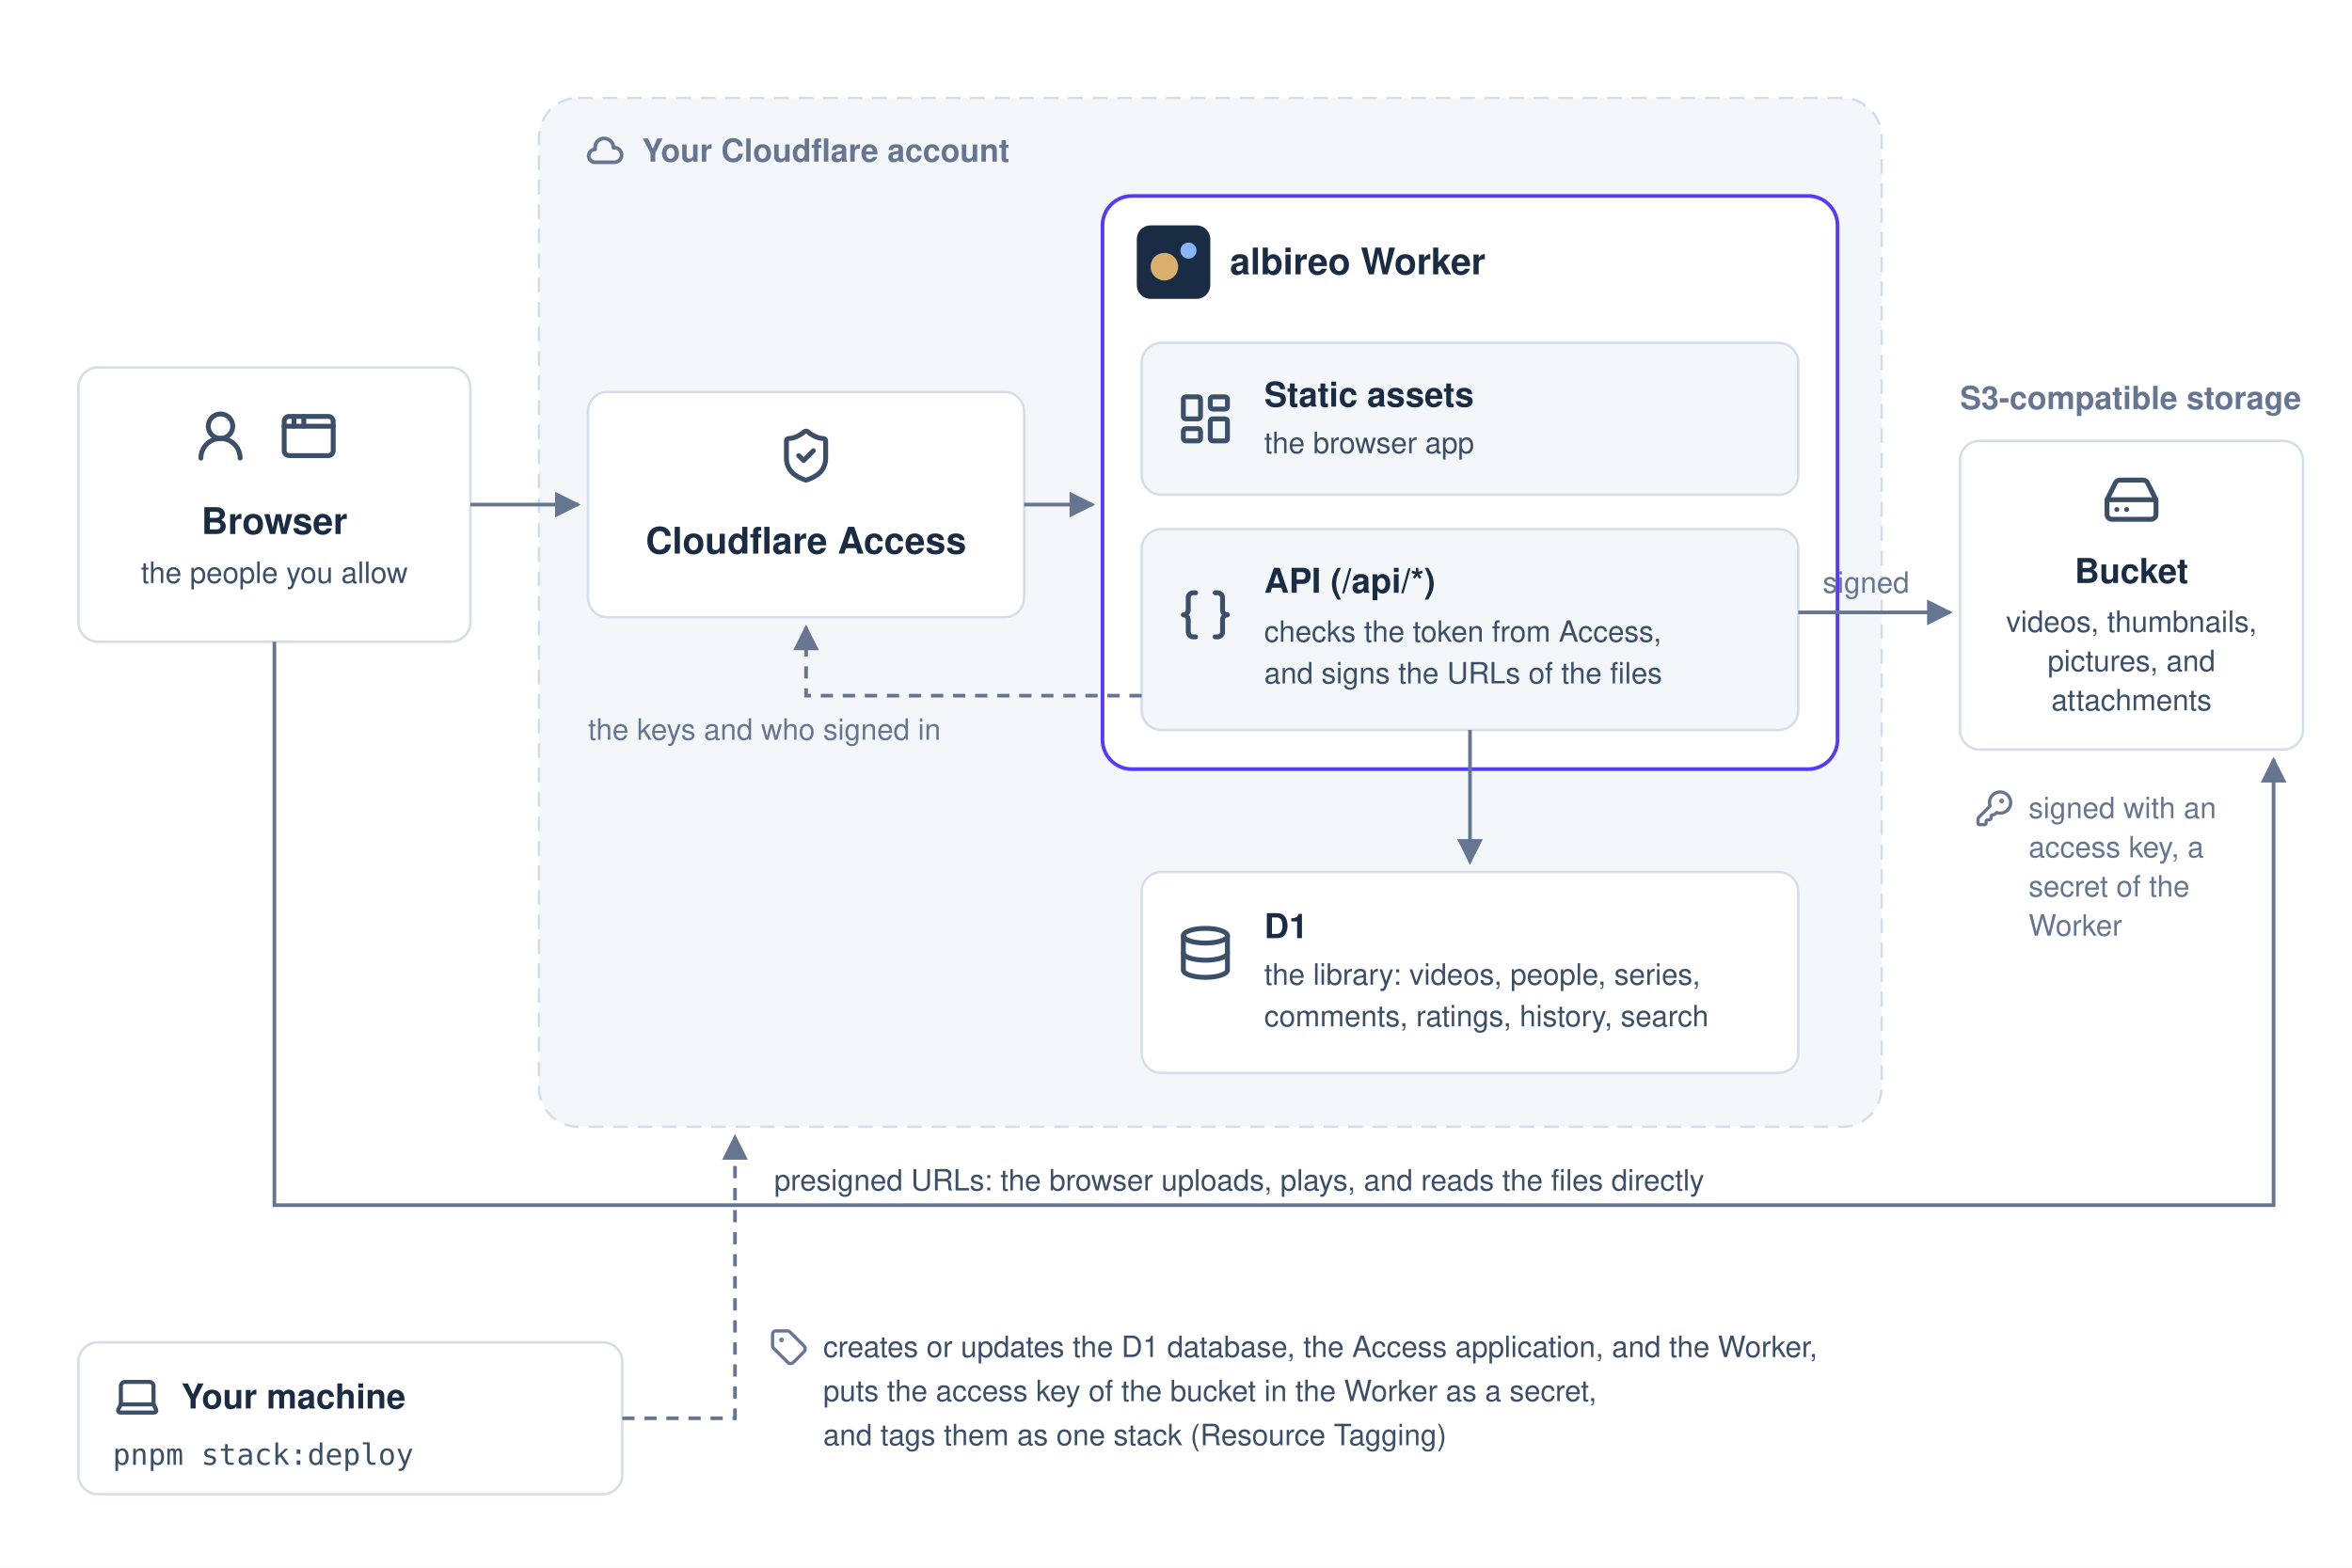
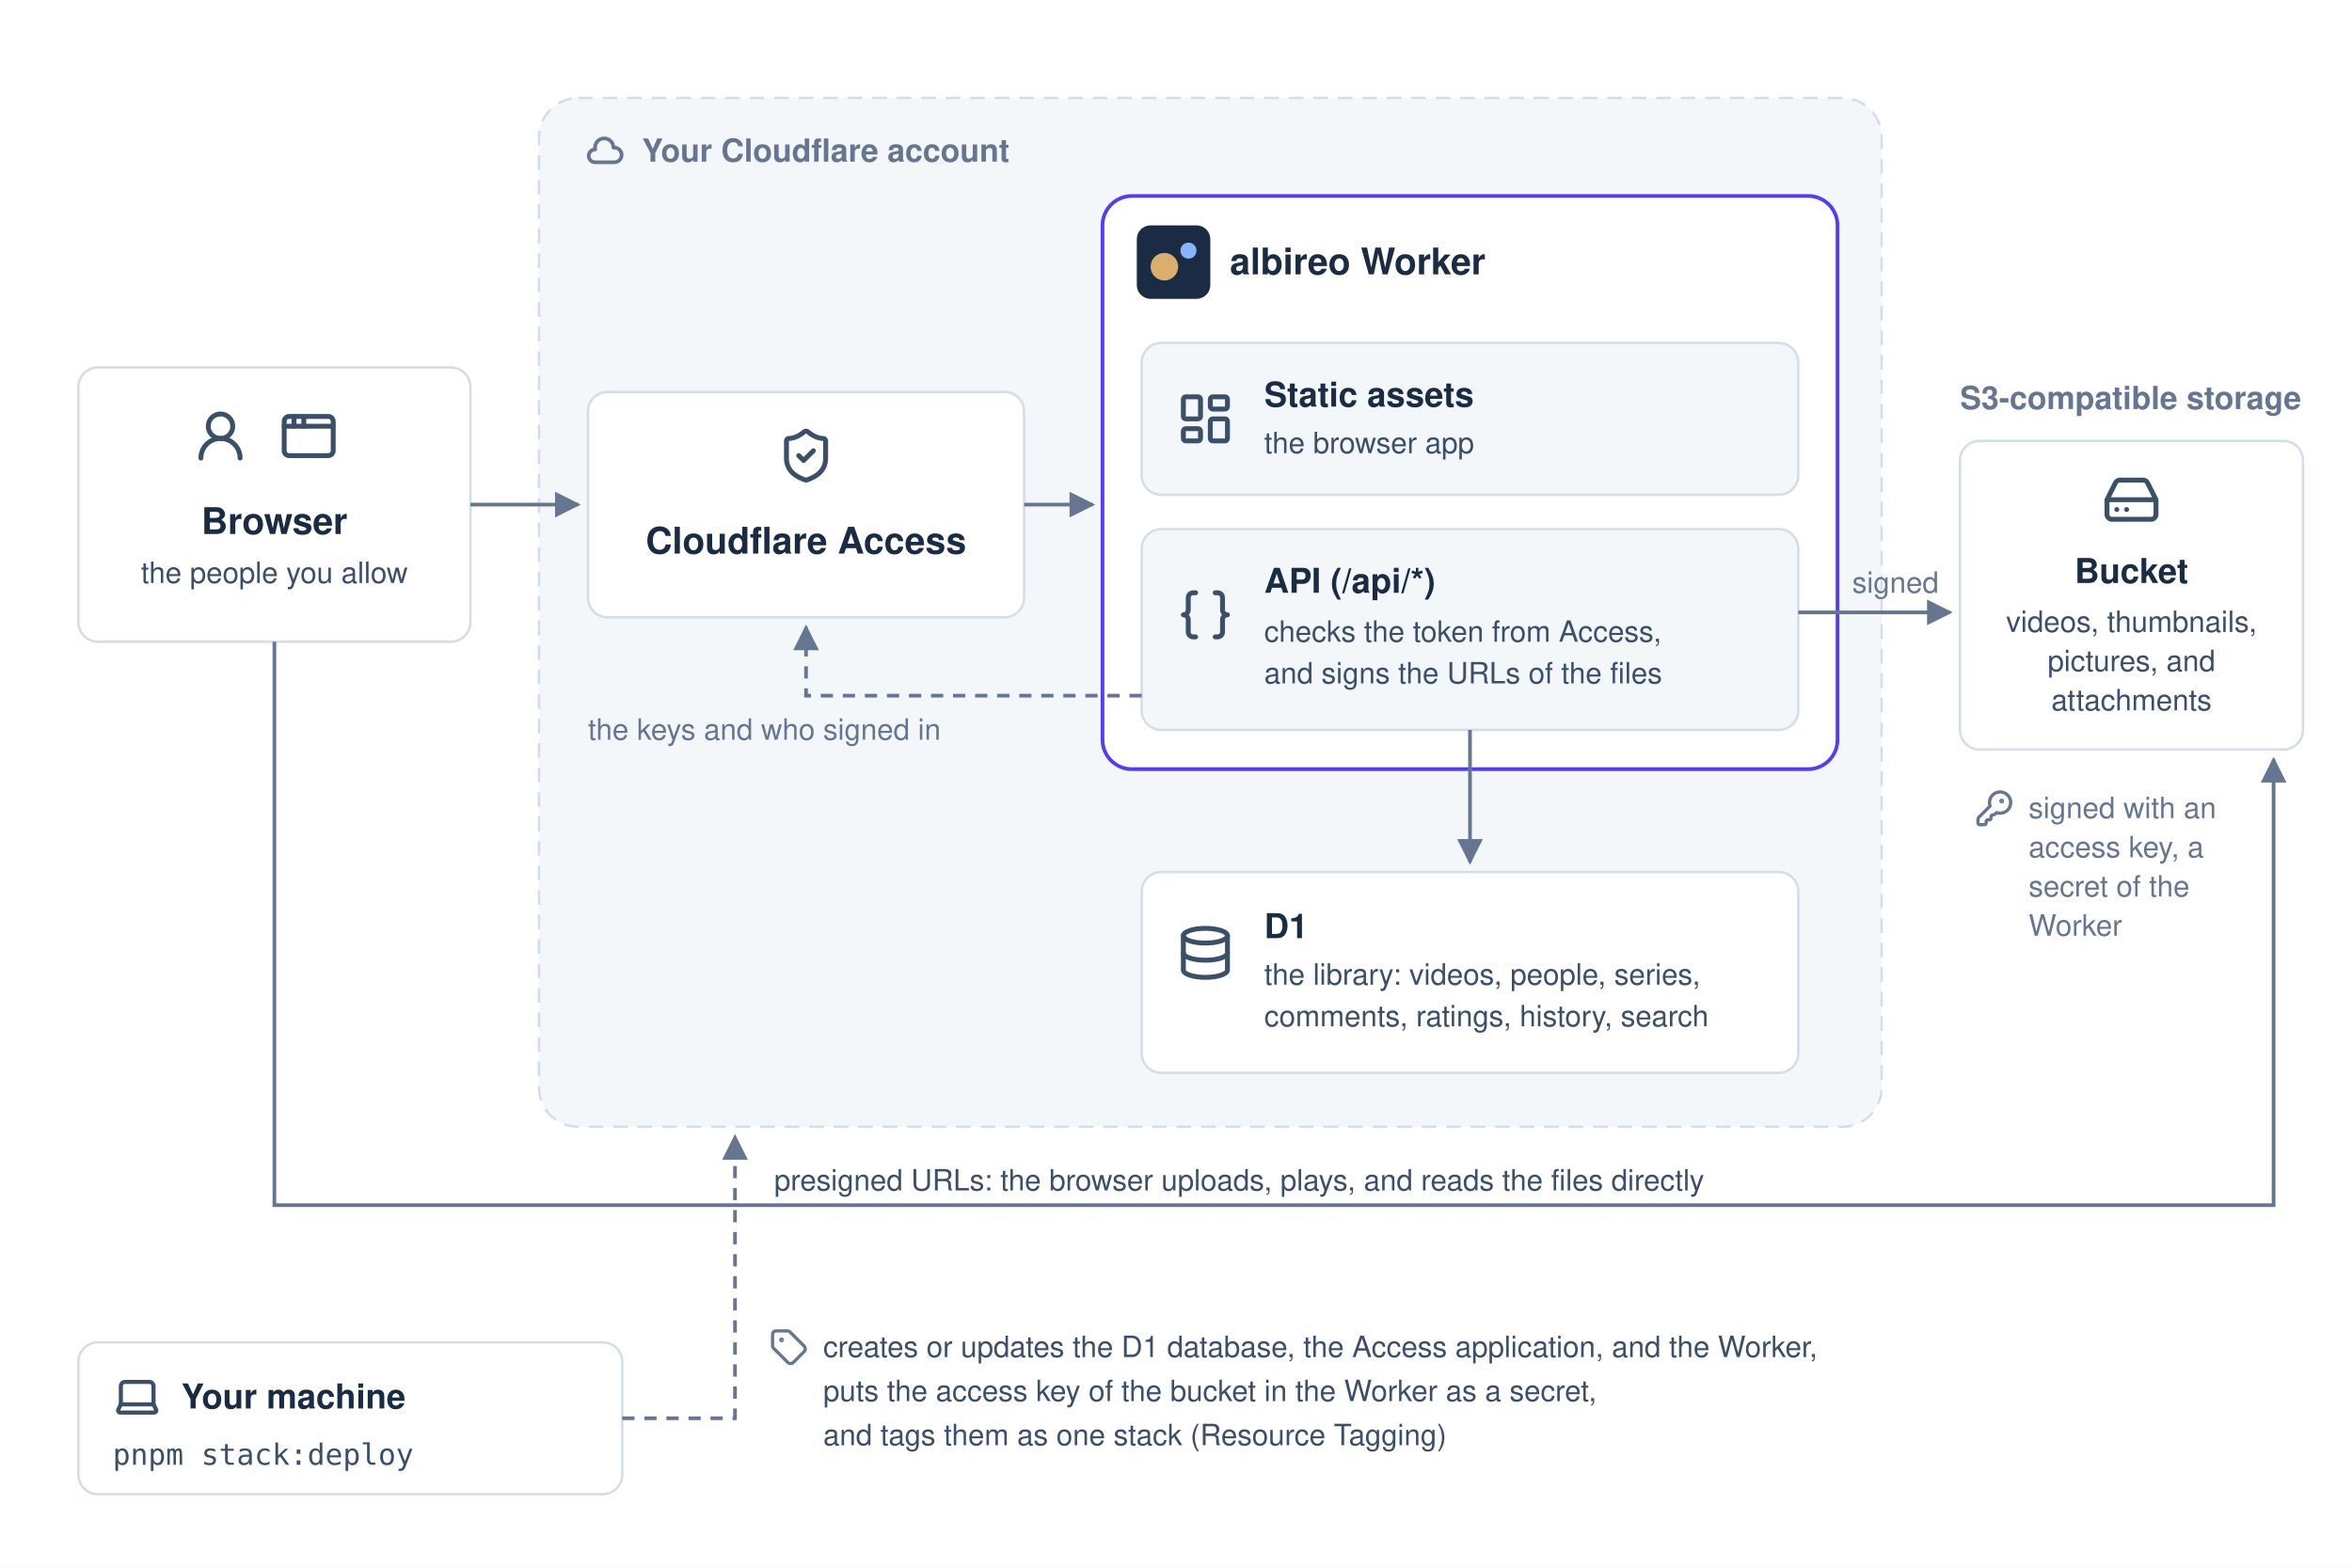
<svg xmlns="http://www.w3.org/2000/svg" width="960" height="640" viewBox="0 0 960 640" role="img" aria-labelledby="title desc" font-family="-apple-system, BlinkMacSystemFont, 'Segoe UI', Helvetica, Arial, sans-serif">
  <defs>
    <marker id="arrow" viewBox="0 0 10 10" refX="9" refY="5" markerWidth="7" markerHeight="7" orient="auto-start-reverse">
      <path d="M0 0 L10 5 L0 10 z" fill="#667691" />
    </marker>
  </defs>
  <rect x="0" y="0" width="960" height="640" rx="0" fill="#ffffff" stroke="none" />
  <rect x="220" y="40" width="548" height="420" rx="16" fill="#f4f7fa" stroke="#d4dee9" stroke-dasharray="6 4" />
  <g transform="translate(238 52) scale(0.75)" color="#667691" fill="none" stroke="#667691" stroke-width="2" stroke-linecap="round" stroke-linejoin="round">
    <path d="M6.5 19A3.5 3.5 0 1 1 6.6 12A5 5 0 1 1 16.5 11.03A4 4 0 1 1 17 19Z" />
  </g>
  <text x="262" y="66" font-size="13" fill="#667691" font-weight="600">Your Cloudflare account</text>
  <rect x="32" y="150" width="160" height="112" rx="8" fill="#ffffff" stroke="#d4dee9" />
  <g transform="translate(78 166) scale(1)" color="#3c4f69" fill="none" stroke="#3c4f69" stroke-width="2" stroke-linecap="round" stroke-linejoin="round">
    <circle cx="12" cy="8" r="5" />
    <path d="M20 21a8 8 0 0 0-16 0" />
  </g>
  <g transform="translate(114 166) scale(1)" color="#3c4f69" fill="none" stroke="#3c4f69" stroke-width="2" stroke-linecap="round" stroke-linejoin="round">
    <rect x="2" y="4" width="20" height="16" rx="2" />
    <path d="M10 4v4" />
    <path d="M2 8h20" />
    <path d="M6 4v4" />
  </g>
  <text x="112" y="218" font-size="15" fill="#1a2c44" font-weight="600" text-anchor="middle">Browser</text>
  <text x="112" y="238" font-size="12" fill="#3c4f69" text-anchor="middle">the people you allow</text>
  <rect x="240" y="160" width="178" height="92" rx="8" fill="#ffffff" stroke="#d4dee9" />
  <g transform="translate(317 174) scale(1)" color="#3c4f69" fill="none" stroke="#3c4f69" stroke-width="2" stroke-linecap="round" stroke-linejoin="round">
    <path d="M20 13c0 5-3.5 7.5-7.66 8.95a1 1 0 0 1-.67-.01C7.5 20.5 4 18 4 13V6a1 1 0 0 1 1-1c2 0 4.5-1.2 6.24-2.72a1.17 1.17 0 0 1 1.52 0C14.51 3.81 17 5 19 5a1 1 0 0 1 1 1z" />
    <path d="m9 12 2 2 4-4" />
  </g>
  <text x="329" y="226" font-size="15" fill="#1a2c44" font-weight="600" text-anchor="middle">Cloudflare Access</text>
  <rect x="450" y="80" width="300" height="234" rx="12" fill="#ffffff" stroke="#533afd" stroke-width="1.5" />
  <g transform="translate(464 92) scale(0.9375)">
    <rect width="32" height="32" rx="6" fill="#1a2c44" />
    <circle cx="12" cy="18" r="6" fill="#daae6d" />
    <circle cx="22.5" cy="11" r="3.5" fill="#8ab4f8" />
  </g>
  <text x="502" y="112" font-size="15" fill="#1a2c44" font-weight="700">albireo Worker</text>
  <rect x="466" y="140" width="268" height="62" rx="8" fill="#f4f7fa" stroke="#d4dee9" />
  <g transform="translate(480 159) scale(1)" color="#3c4f69" fill="none" stroke="#3c4f69" stroke-width="2" stroke-linecap="round" stroke-linejoin="round">
    <rect width="7" height="9" x="3" y="3" rx="1" />
    <rect width="7" height="5" x="14" y="3" rx="1" />
    <rect width="7" height="9" x="14" y="12" rx="1" />
    <rect width="7" height="5" x="3" y="16" rx="1" />
  </g>
  <text x="516" y="166" font-size="14" fill="#1a2c44" font-weight="600">Static assets</text>
  <text x="516" y="185" font-size="12" fill="#3c4f69">the browser app</text>
  <rect x="466" y="216" width="268" height="82" rx="8" fill="#f4f7fa" stroke="#d4dee9" />
  <g transform="translate(480 239) scale(1)" color="#3c4f69" fill="none" stroke="#3c4f69" stroke-width="2" stroke-linecap="round" stroke-linejoin="round">
    <path d="M8 3H7a2 2 0 0 0-2 2v5a2 2 0 0 1-2 2 2 2 0 0 1 2 2v5c0 1.1.9 2 2 2h1" />
    <path d="M16 21h1a2 2 0 0 0 2-2v-5c0-1.1.9-2 2-2a2 2 0 0 1-2-2V5a2 2 0 0 0-2-2h-1" />
  </g>
  <text x="516" y="242" font-size="14" fill="#1a2c44" font-weight="600">API (/api/*)</text>
  <text x="516" y="262" font-size="12" fill="#3c4f69">checks the token from Access,</text>
  <text x="516" y="279" font-size="12" fill="#3c4f69">and signs the URLs of the files</text>
  <rect x="466" y="356" width="268" height="82" rx="8" fill="#ffffff" stroke="#d4dee9" />
  <g transform="translate(480 377) scale(1)" color="#3c4f69" fill="none" stroke="#3c4f69" stroke-width="2" stroke-linecap="round" stroke-linejoin="round">
    <ellipse cx="12" cy="5" rx="9" ry="3" />
    <path d="M3 5V19A9 3 0 0 0 21 19V5" />
    <path d="M3 12A9 3 0 0 0 21 12" />
  </g>
  <text x="516" y="383" font-size="14" fill="#1a2c44" font-weight="600">D1</text>
  <text x="516" y="402" font-size="12" fill="#3c4f69">the library: videos, people, series,</text>
  <text x="516" y="419" font-size="12" fill="#3c4f69">comments, ratings, history, search</text>
  <text x="800" y="167" font-size="13" fill="#667691" font-weight="600">S3-compatible storage</text>
  <rect x="800" y="180" width="140" height="126" rx="8" fill="#ffffff" stroke="#d4dee9" />
  <g transform="translate(858 192) scale(1)" color="#3c4f69" fill="none" stroke="#3c4f69" stroke-width="2" stroke-linecap="round" stroke-linejoin="round">
    <path d="M10 16h.01" />
    <path d="M2.212 11.577a2 2 0 0 0-.212.896V18a2 2 0 0 0 2 2h16a2 2 0 0 0 2-2v-5.527a2 2 0 0 0-.212-.896L18.55 5.11A2 2 0 0 0 16.76 4H7.24a2 2 0 0 0-1.79 1.11z" />
    <path d="M21.946 12.013H2.054" />
    <path d="M6 16h.01" />
  </g>
  <text x="870" y="238" font-size="14" fill="#1a2c44" font-weight="600" text-anchor="middle">Bucket</text>
  <text x="870" y="258" font-size="12" fill="#3c4f69" text-anchor="middle">videos, thumbnails,</text>
  <text x="870" y="274" font-size="12" fill="#3c4f69" text-anchor="middle">pictures, and</text>
  <text x="870" y="290" font-size="12" fill="#3c4f69" text-anchor="middle">attachments</text>
  <g transform="translate(806 322) scale(0.6667)" color="#667691" fill="none" stroke="#667691" stroke-width="2" stroke-linecap="round" stroke-linejoin="round">
    <path d="M2.586 17.414A2 2 0 0 0 2 18.828V21a1 1 0 0 0 1 1h3a1 1 0 0 0 1-1v-1a1 1 0 0 1 1-1h1a1 1 0 0 0 1-1v-1a1 1 0 0 1 1-1h.172a2 2 0 0 0 1.414-.586l.814-.814a6.5 6.5 0 1 0-4-4z" />
    <circle cx="16.5" cy="7.5" r=".5" fill="currentColor" />
  </g>
  <text x="828" y="334" font-size="12" fill="#667691">signed with an</text>
  <text x="828" y="350" font-size="12" fill="#667691">access key, a</text>
  <text x="828" y="366" font-size="12" fill="#667691">secret of the</text>
  <text x="828" y="382" font-size="12" fill="#667691">Worker</text>
  <path d="M192 206 H236" fill="none" stroke="#667691" stroke-width="1.5" marker-end="url(#arrow)" />
  <path d="M418 206 H446" fill="none" stroke="#667691" stroke-width="1.5" marker-end="url(#arrow)" />
  <path d="M600 298 V352" fill="none" stroke="#667691" stroke-width="1.5" marker-end="url(#arrow)" />
  <path d="M734 250 H796" fill="none" stroke="#667691" stroke-width="1.5" marker-end="url(#arrow)" />
-   <text x="744" y="242" font-size="12" fill="#667691">signed</text>
+   <text x="756" y="242" font-size="12" fill="#667691">signed</text>
  <path d="M466 284 H329 V256" fill="none" stroke="#667691" stroke-width="1.5" stroke-dasharray="5 4" marker-end="url(#arrow)" />
  <text x="240" y="302" font-size="12" fill="#667691">the keys and who signed in</text>
  <path d="M112 262 V492 H928 V310" fill="none" stroke="#667691" stroke-width="1.5" marker-end="url(#arrow)" />
  <text x="316" y="486" font-size="12" fill="#3c4f69">presigned URLs: the browser uploads, plays, and reads the files directly</text>
  <rect x="32" y="548" width="222" height="62" rx="8" fill="#ffffff" stroke="#d4dee9" />
  <g transform="translate(46 560) scale(0.8333)" color="#3c4f69" fill="none" stroke="#3c4f69" stroke-width="2" stroke-linecap="round" stroke-linejoin="round">
    <path d="M18 5a2 2 0 0 1 2 2v8.526a2 2 0 0 0 .212.897l1.068 2.127a1 1 0 0 1-.9 1.45H3.62a1 1 0 0 1-.9-1.45l1.068-2.127A2 2 0 0 0 4 15.526V7a2 2 0 0 1 2-2z" />
    <path d="M20.054 15.987H3.946" />
  </g>
  <text x="74" y="575" font-size="14" fill="#1a2c44" font-weight="600">Your machine</text>
  <text x="46" y="598" font-size="12" fill="#3c4f69" font-family="ui-monospace, SFMono-Regular, Menlo, Consolas, monospace">pnpm stack:deploy</text>
  <path d="M254 579 H300 V464" fill="none" stroke="#667691" stroke-width="1.5" stroke-dasharray="5 4" marker-end="url(#arrow)" />
  <g transform="translate(314 542) scale(0.6667)" color="#667691" fill="none" stroke="#667691" stroke-width="2" stroke-linecap="round" stroke-linejoin="round">
    <path d="M12.586 2.586A2 2 0 0 0 11.172 2H4a2 2 0 0 0-2 2v7.172a2 2 0 0 0 .586 1.414l8.704 8.704a2.426 2.426 0 0 0 3.42 0l6.58-6.58a2.426 2.426 0 0 0 0-3.42z" />
    <circle cx="7.5" cy="7.5" r=".5" fill="currentColor" />
  </g>
  <text x="336" y="554" font-size="12" fill="#3c4f69">creates or updates the D1 database, the Access application, and the Worker,</text>
  <text x="336" y="572" font-size="12" fill="#3c4f69">puts the access key of the bucket in the Worker as a secret,</text>
  <text x="336" y="590" font-size="12" fill="#3c4f69">and tags them as one stack (Resource Tagging)</text>
</svg>
